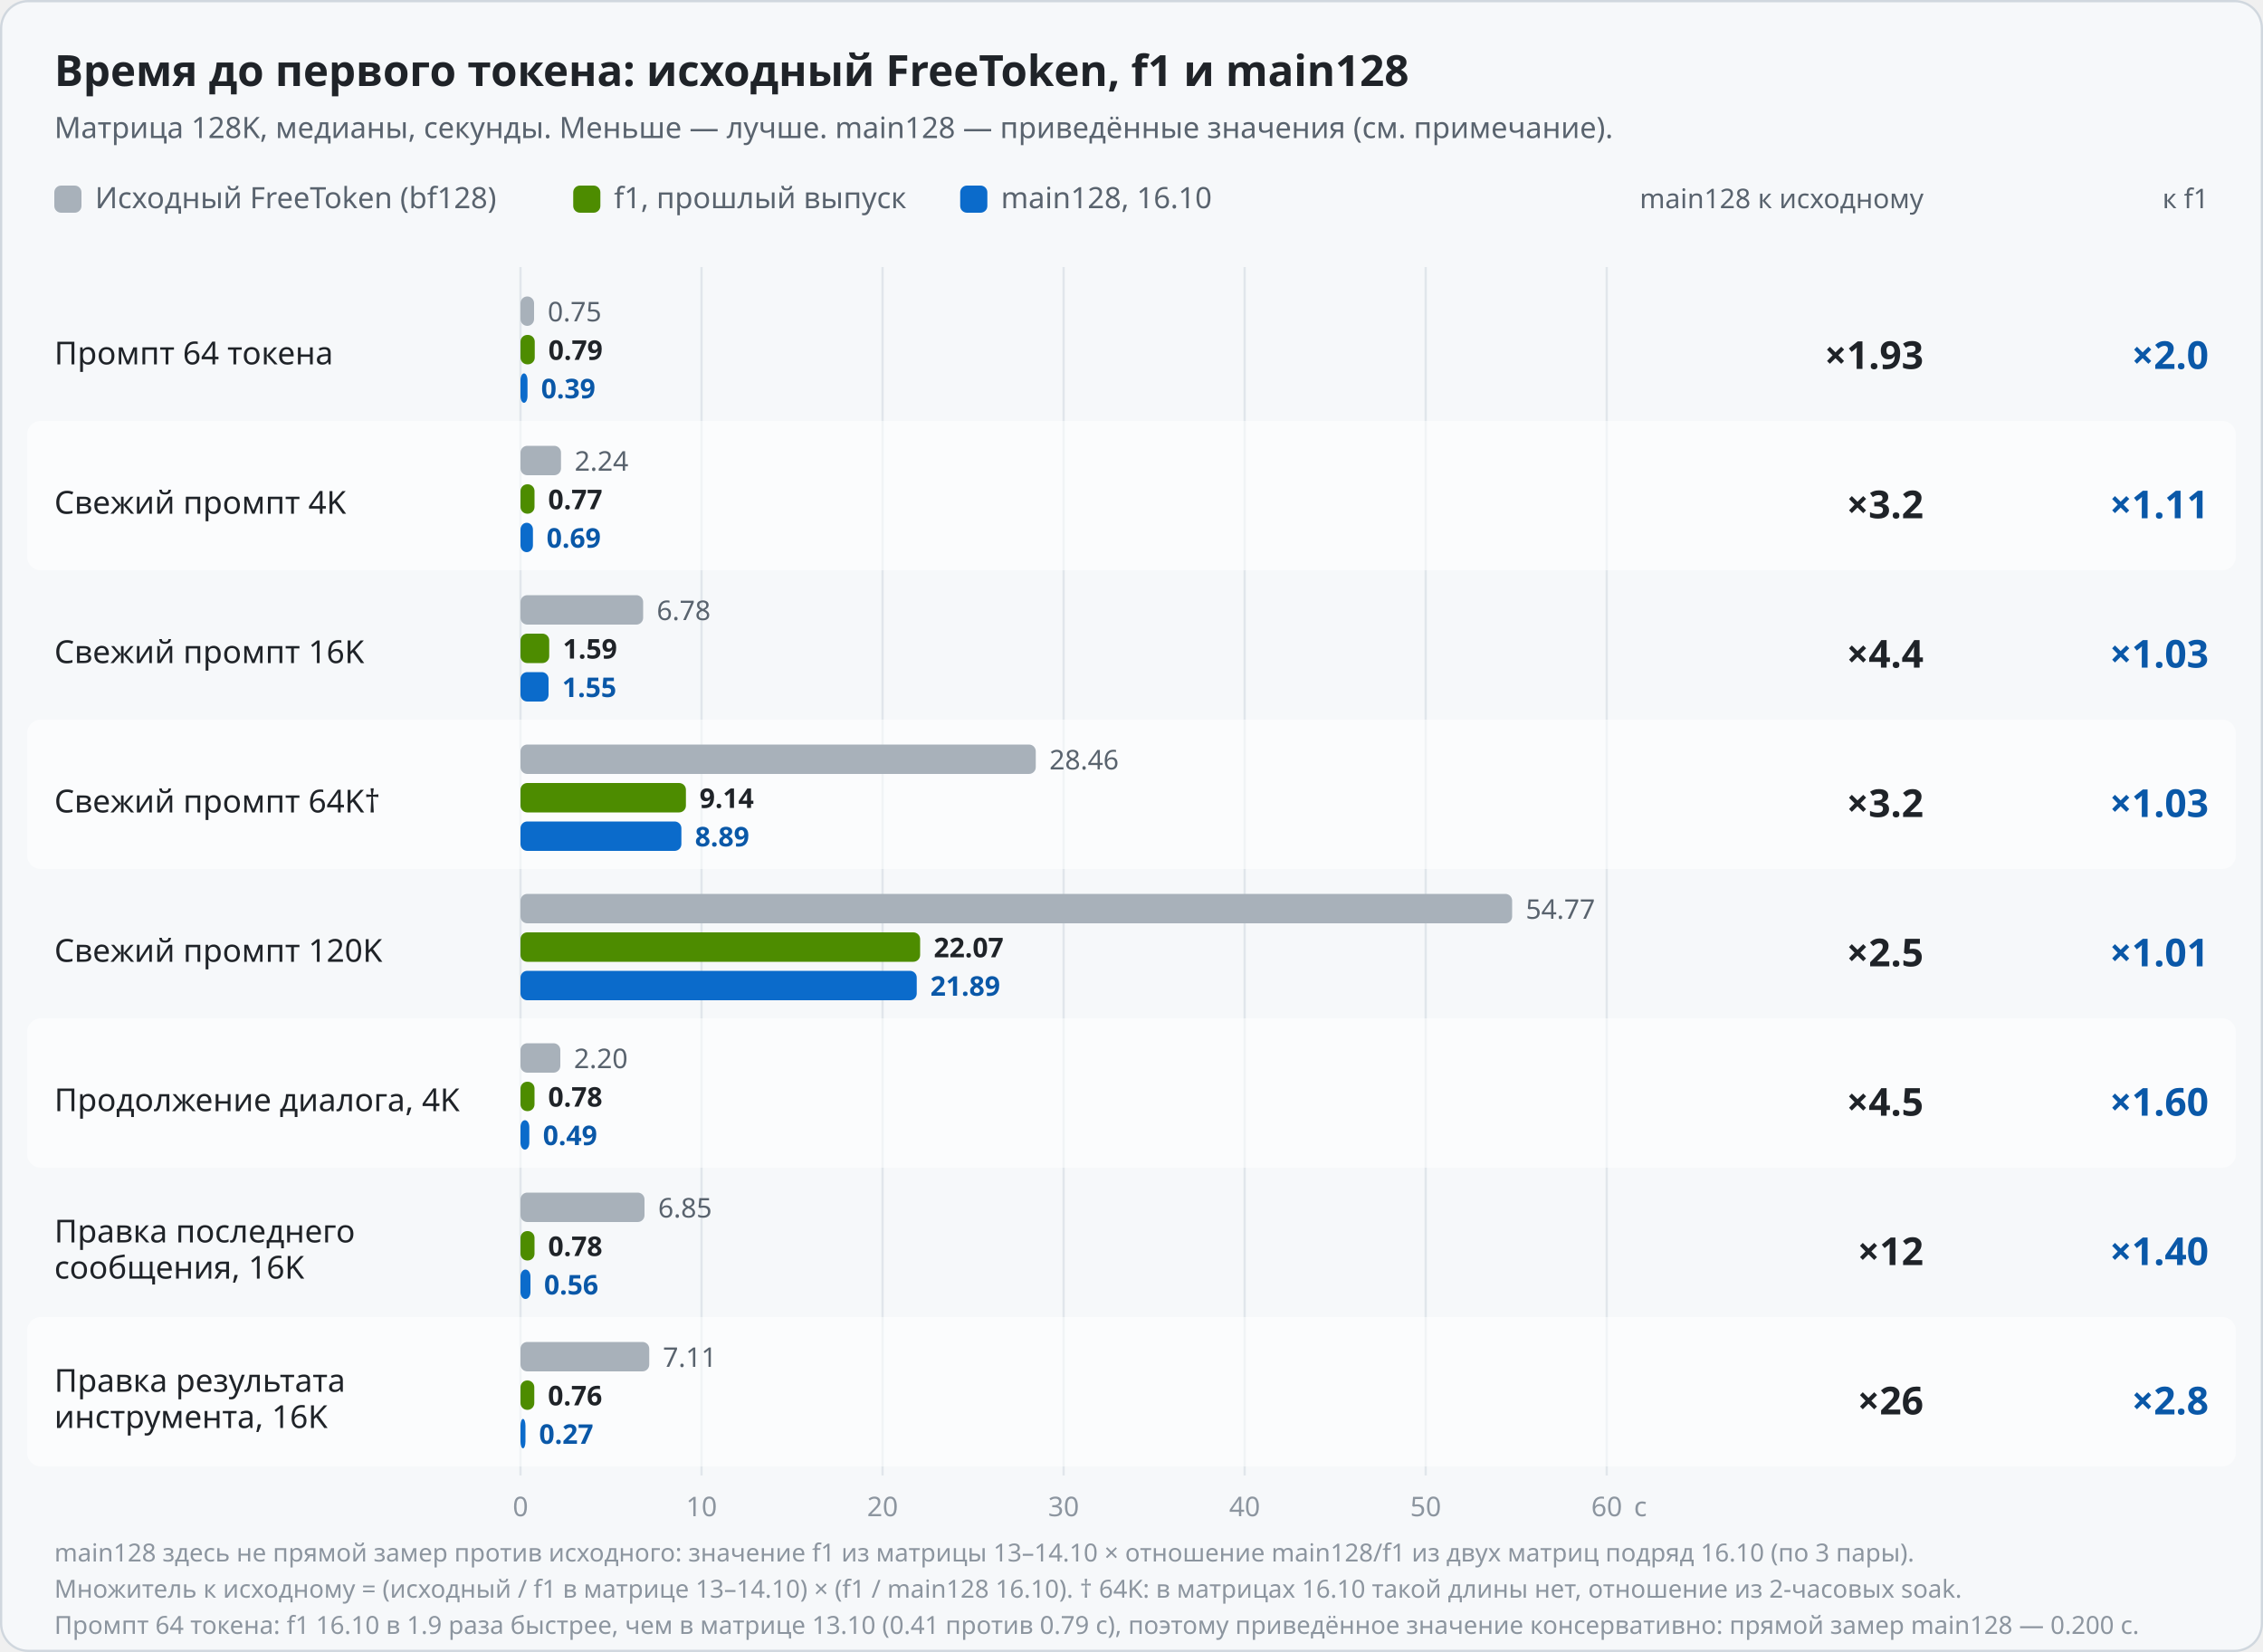
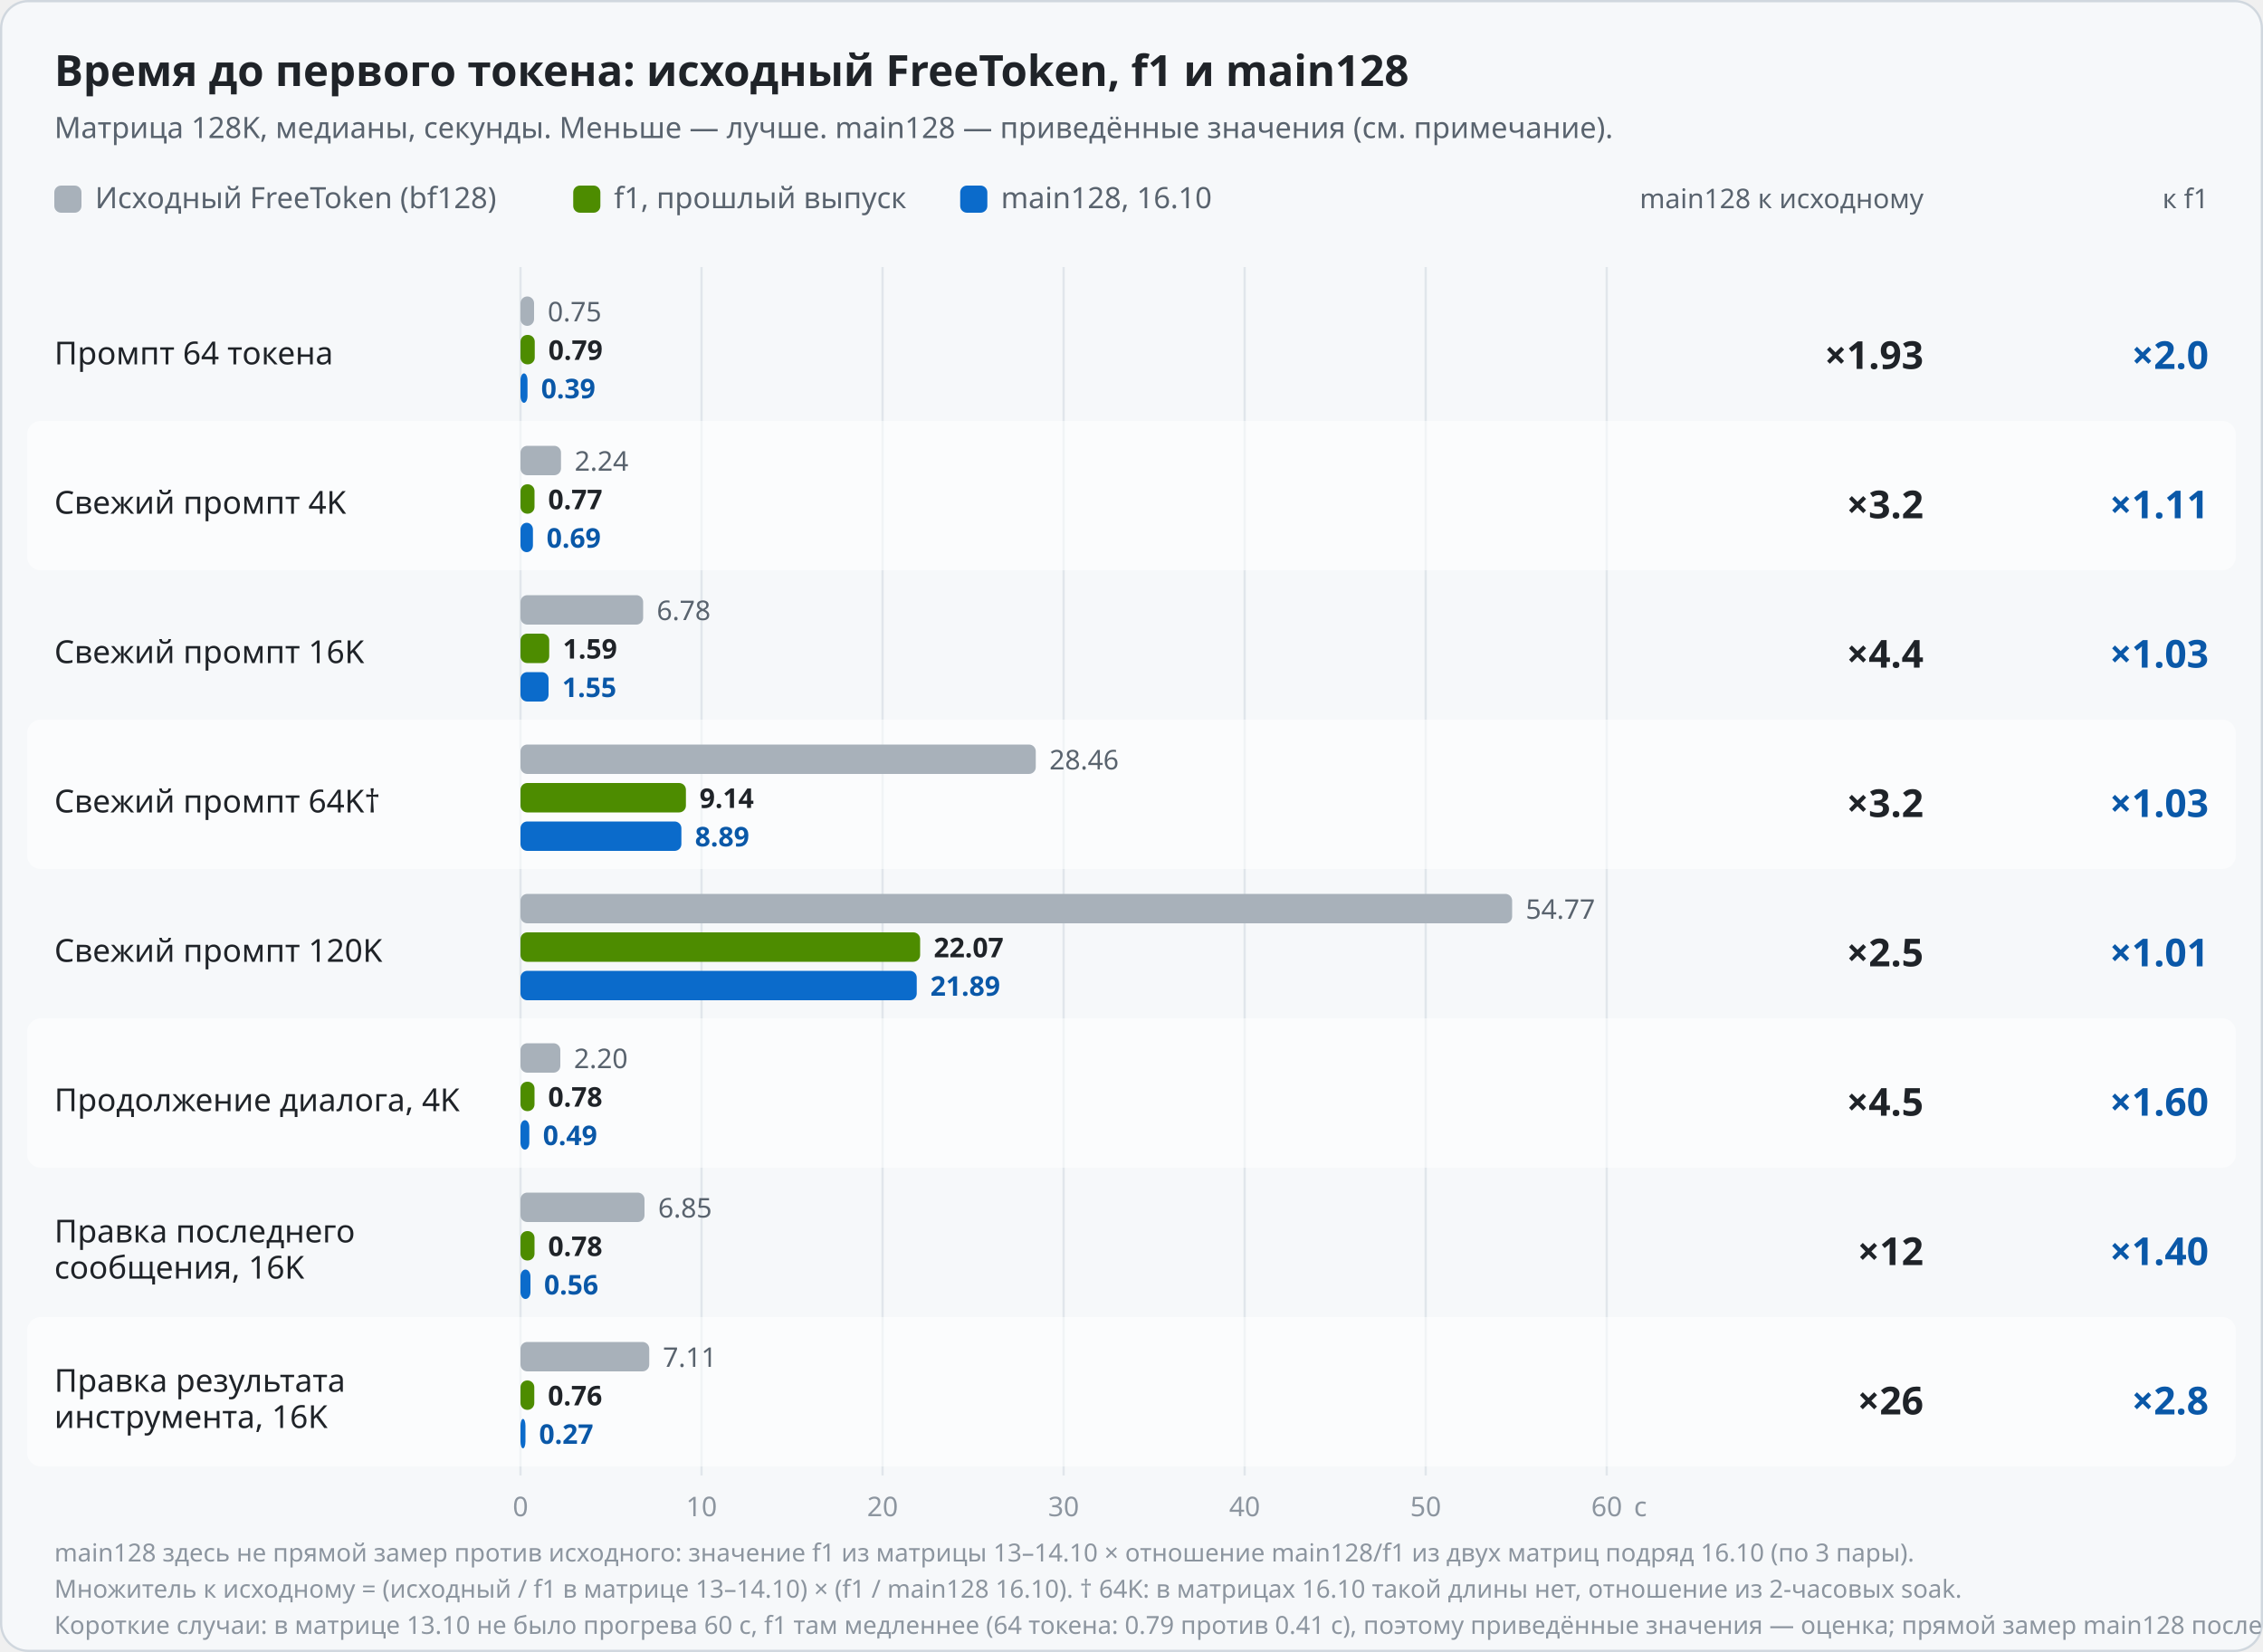
<svg xmlns="http://www.w3.org/2000/svg" width="1000" height="730" viewBox="0 0 1000 730" font-family="-apple-system,BlinkMacSystemFont,'Segoe UI','Noto Sans',Helvetica,Arial,sans-serif" role="img" aria-label="Время до первого токена: исходный FreeToken, f1 и main128">
  <rect x="0.5" y="0.5" width="999" height="729" rx="12" fill="#f6f8fa" stroke="#d0d7de" />
  <text x="24.0" y="38.0" font-size="19" fill="#1f2328" text-anchor="start" font-weight="600">Время до первого токена: исходный FreeToken, f1 и main128</text>
  <text x="24.0" y="61.0" font-size="13" fill="#59636e" text-anchor="start">Матрица 128K, медианы, секунды. Меньше — лучше. main128 — приведённые значения (см. примечание).</text>
  <rect x="24.0" y="82.0" width="12.0" height="12.0" rx="3" fill="#a8b1ba" />
  <text x="42.0" y="92.0" font-size="13" fill="#59636e" text-anchor="start">Исходный FreeToken (bf128)</text>
  <rect x="253.3" y="82.0" width="12.0" height="12.0" rx="3" fill="#4d8c00" />
  <text x="271.3" y="92.0" font-size="13" fill="#59636e" text-anchor="start">f1, прошлый выпуск</text>
  <rect x="424.3" y="82.0" width="12.0" height="12.0" rx="3" fill="#0b6bcb" />
  <text x="442.3" y="92.0" font-size="13" fill="#59636e" text-anchor="start">main128, 16.10</text>
  <text x="850.0" y="92.0" font-size="12" fill="#59636e" text-anchor="end">main128 к исходному</text>
  <text x="976.0" y="92.0" font-size="12" fill="#59636e" text-anchor="end">к f1</text>
  <line x1="230.0" y1="118.0" x2="230.0" y2="652.0" stroke="#e1e6eb" stroke-width="1" />
  <text x="230.0" y="670.0" font-size="12" fill="#8c959f" text-anchor="middle">0</text>
  <line x1="310.0" y1="118.0" x2="310.0" y2="652.0" stroke="#e1e6eb" stroke-width="1" />
  <text x="310.0" y="670.0" font-size="12" fill="#8c959f" text-anchor="middle">10</text>
  <line x1="390.0" y1="118.0" x2="390.0" y2="652.0" stroke="#e1e6eb" stroke-width="1" />
  <text x="390.0" y="670.0" font-size="12" fill="#8c959f" text-anchor="middle">20</text>
  <line x1="470.0" y1="118.0" x2="470.0" y2="652.0" stroke="#e1e6eb" stroke-width="1" />
  <text x="470.0" y="670.0" font-size="12" fill="#8c959f" text-anchor="middle">30</text>
  <line x1="550.0" y1="118.0" x2="550.0" y2="652.0" stroke="#e1e6eb" stroke-width="1" />
  <text x="550.0" y="670.0" font-size="12" fill="#8c959f" text-anchor="middle">40</text>
  <line x1="630.0" y1="118.0" x2="630.0" y2="652.0" stroke="#e1e6eb" stroke-width="1" />
  <text x="630.0" y="670.0" font-size="12" fill="#8c959f" text-anchor="middle">50</text>
  <line x1="710.0" y1="118.0" x2="710.0" y2="652.0" stroke="#e1e6eb" stroke-width="1" />
  <text x="710.0" y="670.0" font-size="12" fill="#8c959f" text-anchor="middle">60</text>
  <text x="722.0" y="670.0" font-size="12" fill="#8c959f" text-anchor="start">с</text>
  <text x="24.0" y="161.0" font-size="14" fill="#1f2328" text-anchor="start">Промпт 64 токена</text>
  <rect x="230.0" y="131.0" width="6.0" height="13.0" rx="3" fill="#a8b1ba" />
  <text x="242.0" y="142.0" font-size="12" fill="#59636e" text-anchor="start">0.75</text>
  <rect x="230.0" y="148.0" width="6.3" height="13.0" rx="3" fill="#4d8c00" />
  <text x="242.3" y="159.0" font-size="12" fill="#1f2328" text-anchor="start" font-weight="600">0.79</text>
  <rect x="230.0" y="165.0" width="3.1" height="13.0" rx="3" fill="#0b6bcb" />
  <text x="239.1" y="176.0" font-size="12" fill="#0a58a8" text-anchor="start" font-weight="600">0.39</text>
  <text x="850.0" y="163.0" font-size="17" fill="#1f2328" text-anchor="end" font-weight="700">×1.93</text>
  <text x="976.0" y="163.0" font-size="17" fill="#0a58a8" text-anchor="end" font-weight="700">×2.0</text>
  <rect x="12.0" y="186.0" width="976.0" height="66.0" rx="6" fill="#ffffff" fill-opacity="0.55" />
  <text x="24.0" y="227.0" font-size="14" fill="#1f2328" text-anchor="start">Свежий промпт 4K</text>
  <rect x="230.0" y="197.0" width="17.9" height="13.0" rx="3" fill="#a8b1ba" />
  <text x="253.9" y="208.0" font-size="12" fill="#59636e" text-anchor="start">2.24</text>
  <rect x="230.0" y="214.0" width="6.2" height="13.0" rx="3" fill="#4d8c00" />
  <text x="242.2" y="225.0" font-size="12" fill="#1f2328" text-anchor="start" font-weight="600">0.77</text>
  <rect x="230.0" y="231.0" width="5.5" height="13.0" rx="3" fill="#0b6bcb" />
  <text x="241.5" y="242.0" font-size="12" fill="#0a58a8" text-anchor="start" font-weight="600">0.69</text>
  <text x="850.0" y="229.0" font-size="17" fill="#1f2328" text-anchor="end" font-weight="700">×3.2</text>
  <text x="976.0" y="229.0" font-size="17" fill="#0a58a8" text-anchor="end" font-weight="700">×1.11</text>
  <text x="24.0" y="293.0" font-size="14" fill="#1f2328" text-anchor="start">Свежий промпт 16K</text>
  <rect x="230.0" y="263.0" width="54.2" height="13.0" rx="3" fill="#a8b1ba" />
  <text x="290.2" y="274.0" font-size="12" fill="#59636e" text-anchor="start">6.78</text>
  <rect x="230.0" y="280.0" width="12.7" height="13.0" rx="3" fill="#4d8c00" />
  <text x="248.7" y="291.0" font-size="12" fill="#1f2328" text-anchor="start" font-weight="600">1.59</text>
  <rect x="230.0" y="297.0" width="12.4" height="13.0" rx="3" fill="#0b6bcb" />
  <text x="248.4" y="308.0" font-size="12" fill="#0a58a8" text-anchor="start" font-weight="600">1.55</text>
  <text x="850.0" y="295.0" font-size="17" fill="#1f2328" text-anchor="end" font-weight="700">×4.4</text>
  <text x="976.0" y="295.0" font-size="17" fill="#0a58a8" text-anchor="end" font-weight="700">×1.03</text>
  <rect x="12.0" y="318.0" width="976.0" height="66.0" rx="6" fill="#ffffff" fill-opacity="0.55" />
  <text x="24.0" y="359.0" font-size="14" fill="#1f2328" text-anchor="start">Свежий промпт 64K†</text>
  <rect x="230.0" y="329.0" width="227.7" height="13.0" rx="3" fill="#a8b1ba" />
  <text x="463.7" y="340.0" font-size="12" fill="#59636e" text-anchor="start">28.46</text>
  <rect x="230.0" y="346.0" width="73.1" height="13.0" rx="3" fill="#4d8c00" />
  <text x="309.1" y="357.0" font-size="12" fill="#1f2328" text-anchor="start" font-weight="600">9.14</text>
  <rect x="230.0" y="363.0" width="71.1" height="13.0" rx="3" fill="#0b6bcb" />
  <text x="307.1" y="374.0" font-size="12" fill="#0a58a8" text-anchor="start" font-weight="600">8.89</text>
  <text x="850.0" y="361.0" font-size="17" fill="#1f2328" text-anchor="end" font-weight="700">×3.2</text>
  <text x="976.0" y="361.0" font-size="17" fill="#0a58a8" text-anchor="end" font-weight="700">×1.03</text>
  <text x="24.0" y="425.0" font-size="14" fill="#1f2328" text-anchor="start">Свежий промпт 120K</text>
  <rect x="230.0" y="395.0" width="438.2" height="13.0" rx="3" fill="#a8b1ba" />
  <text x="674.2" y="406.0" font-size="12" fill="#59636e" text-anchor="start">54.77</text>
  <rect x="230.0" y="412.0" width="176.6" height="13.0" rx="3" fill="#4d8c00" />
  <text x="412.6" y="423.0" font-size="12" fill="#1f2328" text-anchor="start" font-weight="600">22.07</text>
  <rect x="230.0" y="429.0" width="175.1" height="13.0" rx="3" fill="#0b6bcb" />
  <text x="411.1" y="440.0" font-size="12" fill="#0a58a8" text-anchor="start" font-weight="600">21.89</text>
  <text x="850.0" y="427.0" font-size="17" fill="#1f2328" text-anchor="end" font-weight="700">×2.5</text>
  <text x="976.0" y="427.0" font-size="17" fill="#0a58a8" text-anchor="end" font-weight="700">×1.01</text>
  <rect x="12.0" y="450.0" width="976.0" height="66.0" rx="6" fill="#ffffff" fill-opacity="0.55" />
  <text x="24.0" y="491.0" font-size="14" fill="#1f2328" text-anchor="start">Продолжение диалога, 4K</text>
  <rect x="230.0" y="461.0" width="17.6" height="13.0" rx="3" fill="#a8b1ba" />
  <text x="253.6" y="472.0" font-size="12" fill="#59636e" text-anchor="start">2.20</text>
  <rect x="230.0" y="478.0" width="6.2" height="13.0" rx="3" fill="#4d8c00" />
  <text x="242.2" y="489.0" font-size="12" fill="#1f2328" text-anchor="start" font-weight="600">0.78</text>
  <rect x="230.0" y="495.0" width="3.9" height="13.0" rx="3" fill="#0b6bcb" />
  <text x="239.9" y="506.0" font-size="12" fill="#0a58a8" text-anchor="start" font-weight="600">0.49</text>
  <text x="850.0" y="493.0" font-size="17" fill="#1f2328" text-anchor="end" font-weight="700">×4.5</text>
  <text x="976.0" y="493.0" font-size="17" fill="#0a58a8" text-anchor="end" font-weight="700">×1.60</text>
  <text x="24.0" y="549.0" font-size="14" fill="#1f2328" text-anchor="start">Правка последнего</text>
  <text x="24.0" y="565.0" font-size="14" fill="#1f2328" text-anchor="start">сообщения, 16K</text>
  <rect x="230.0" y="527.0" width="54.8" height="13.0" rx="3" fill="#a8b1ba" />
  <text x="290.8" y="538.0" font-size="12" fill="#59636e" text-anchor="start">6.85</text>
  <rect x="230.0" y="544.0" width="6.2" height="13.0" rx="3" fill="#4d8c00" />
  <text x="242.2" y="555.0" font-size="12" fill="#1f2328" text-anchor="start" font-weight="600">0.78</text>
  <rect x="230.0" y="561.0" width="4.4" height="13.0" rx="3" fill="#0b6bcb" />
  <text x="240.4" y="572.0" font-size="12" fill="#0a58a8" text-anchor="start" font-weight="600">0.56</text>
  <text x="850.0" y="559.0" font-size="17" fill="#1f2328" text-anchor="end" font-weight="700">×12</text>
  <text x="976.0" y="559.0" font-size="17" fill="#0a58a8" text-anchor="end" font-weight="700">×1.40</text>
  <rect x="12.0" y="582.0" width="976.0" height="66.0" rx="6" fill="#ffffff" fill-opacity="0.55" />
  <text x="24.0" y="615.0" font-size="14" fill="#1f2328" text-anchor="start">Правка результата</text>
  <text x="24.0" y="631.0" font-size="14" fill="#1f2328" text-anchor="start">инструмента, 16K</text>
  <rect x="230.0" y="593.0" width="56.9" height="13.0" rx="3" fill="#a8b1ba" />
  <text x="292.9" y="604.0" font-size="12" fill="#59636e" text-anchor="start">7.11</text>
  <rect x="230.0" y="610.0" width="6.1" height="13.0" rx="3" fill="#4d8c00" />
  <text x="242.1" y="621.0" font-size="12" fill="#1f2328" text-anchor="start" font-weight="600">0.76</text>
  <rect x="230.0" y="627.0" width="2.2" height="13.0" rx="3" fill="#0b6bcb" />
  <text x="238.2" y="638.0" font-size="12" fill="#0a58a8" text-anchor="start" font-weight="600">0.27</text>
  <text x="850.0" y="625.0" font-size="17" fill="#1f2328" text-anchor="end" font-weight="700">×26</text>
  <text x="976.0" y="625.0" font-size="17" fill="#0a58a8" text-anchor="end" font-weight="700">×2.8</text>
  <text x="24.0" y="690.0" font-size="11" fill="#8c959f" text-anchor="start">main128 здесь не прямой замер против исходного: значение f1 из матрицы 13–14.10 × отношение main128/f1 из двух матриц подряд 16.10 (по 3 пары).</text>
  <text x="24.0" y="706.0" font-size="11" fill="#8c959f" text-anchor="start">Множитель к исходному = (исходный / f1 в матрице 13–14.10) × (f1 / main128 16.10). † 64K: в матрицах 16.10 такой длины нет, отношение из 2-часовых soak.</text>
-   <text x="24.0" y="722.0" font-size="11" fill="#8c959f" text-anchor="start">Промпт 64 токена: f1 16.10 в 1.9 раза быстрее, чем в матрице 13.10 (0.41 против 0.79 с), поэтому приведённое значение консервативно: прямой замер main128 — 0.200 с.</text>
+   <text x="24.0" y="722.0" font-size="11" fill="#8c959f" text-anchor="start">Короткие случаи: в матрице 13.10 не было прогрева 60 с, f1 там медленнее (64 токена: 0.79 против 0.41 с), поэтому приведённые значения — оценка; прямой замер main128 после прогрева — 0.200 с.</text>
</svg>
